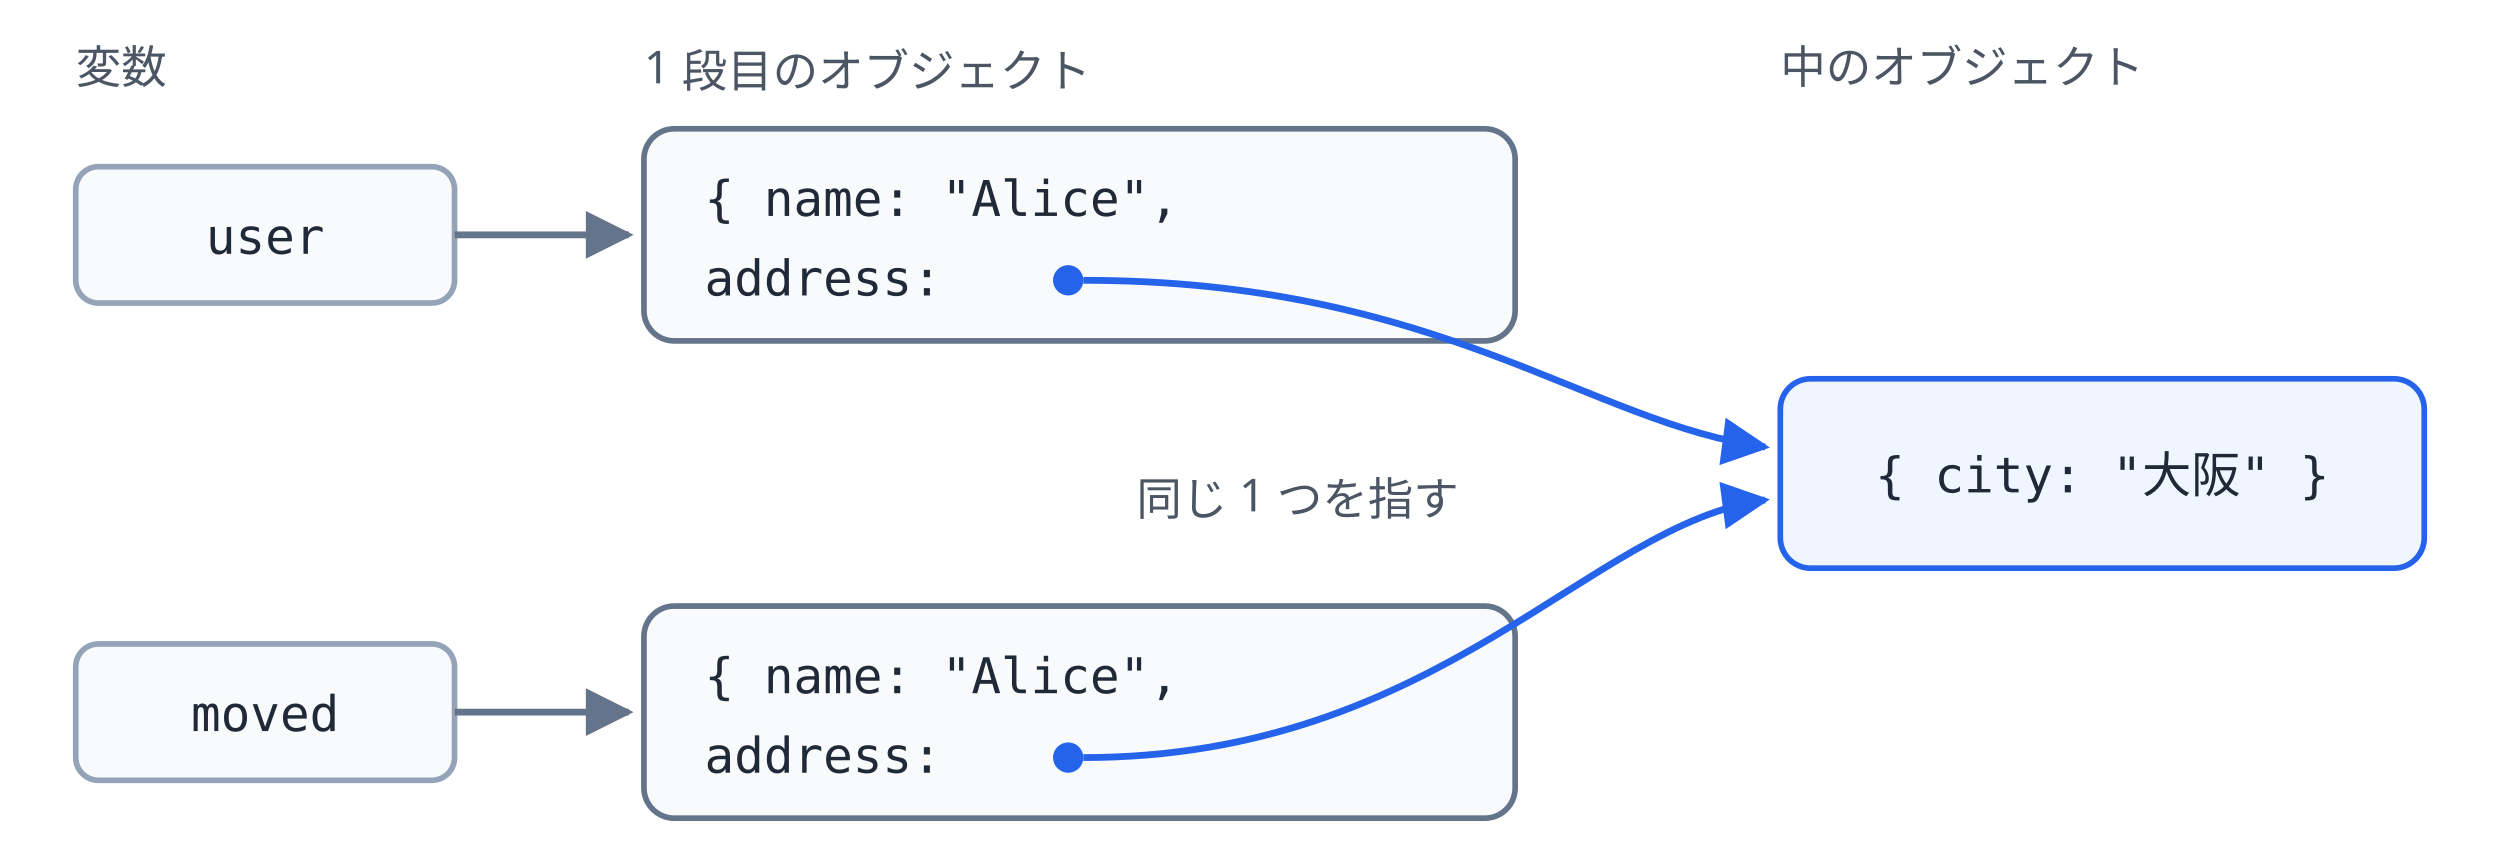
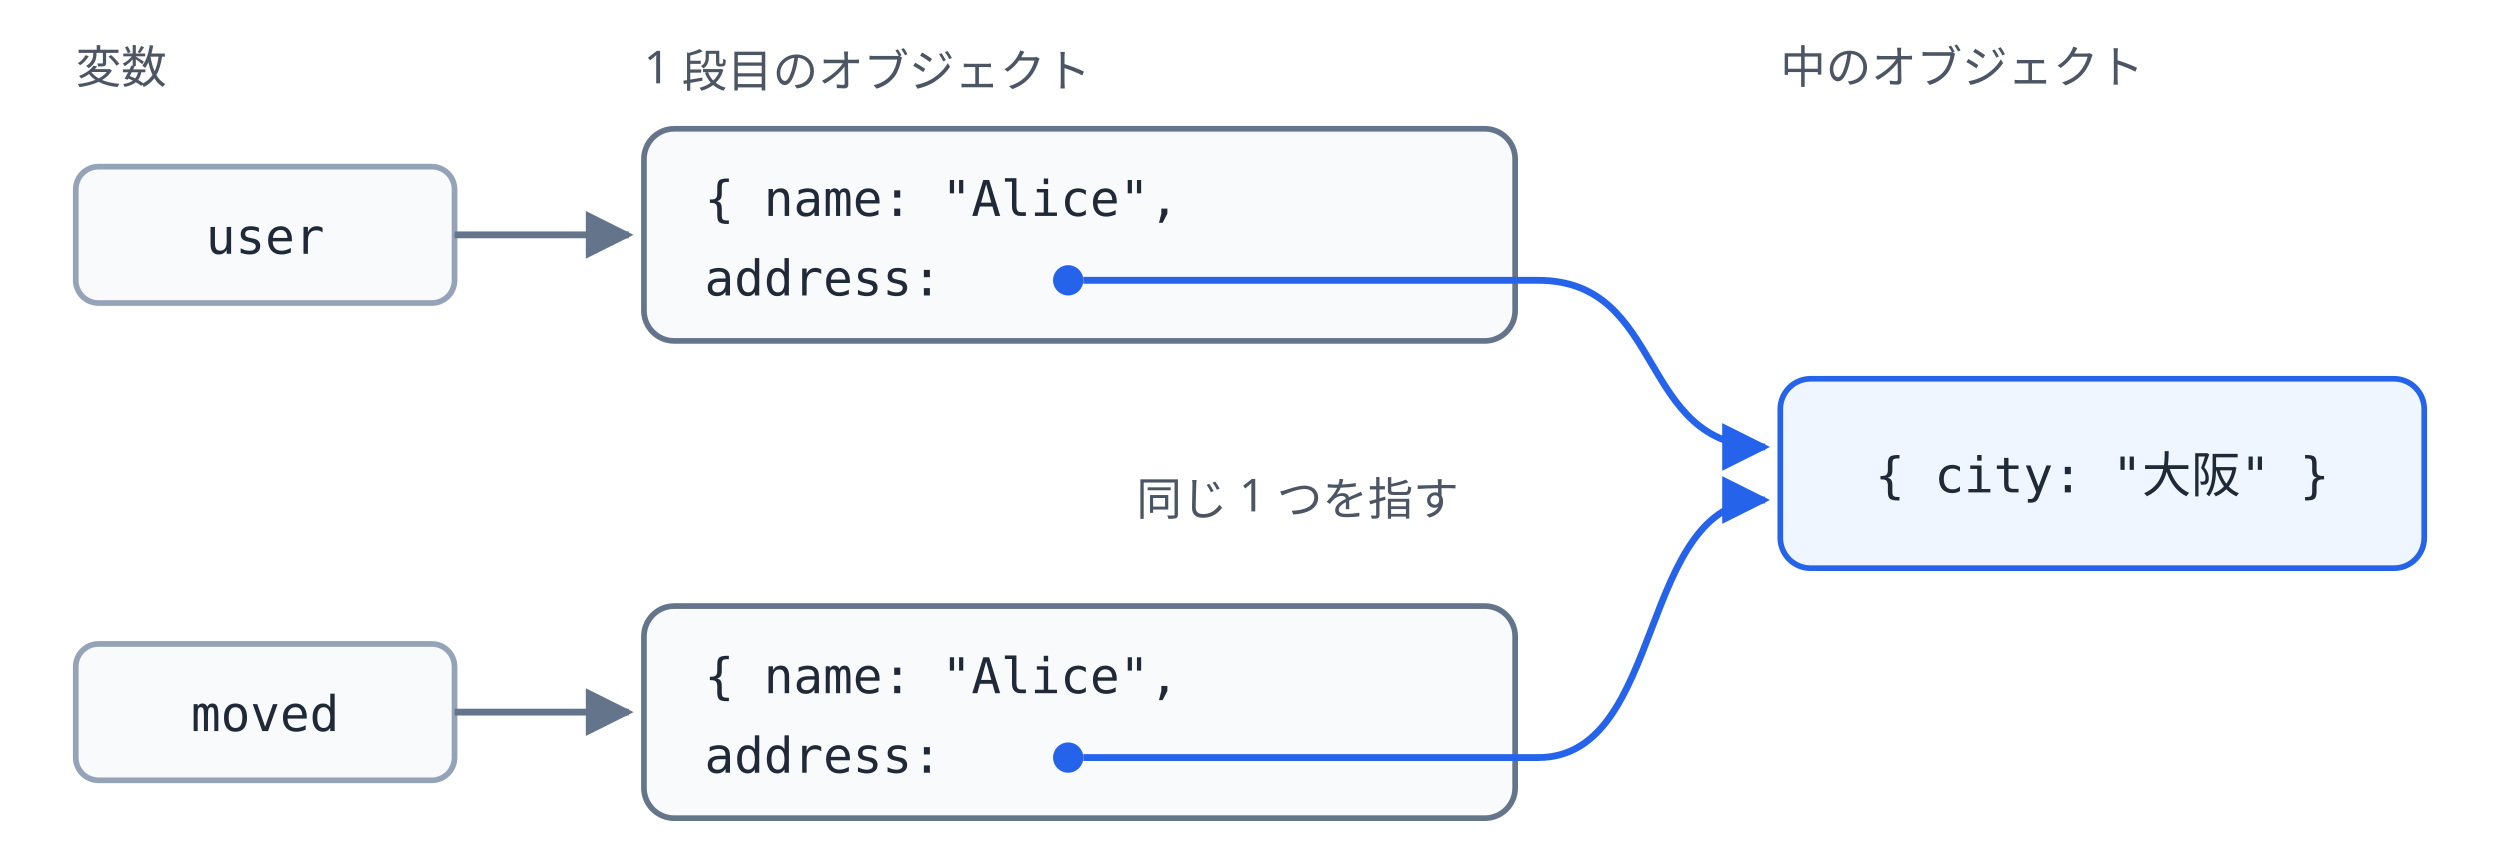
<svg xmlns="http://www.w3.org/2000/svg" viewBox="0 0 660 228" width="660" height="228" role="img" aria-labelledby="t d">
  <style>
    .txt { fill: #1f2937; font-family: "Hiragino Sans", "Noto Sans JP", "Yu Gothic", sans-serif; font-size: 13px; }
    .sub { fill: #4b5563; font-size: 12px; }
    .code { fill: #1f2937; font-family: ui-monospace, Menlo, Consolas, monospace; font-size: 13px; }
    .var { fill: #f8fafc; stroke: #94a3b8; stroke-width: 1.5; }
    .obj { fill: #eff6ff; stroke: #2563eb; stroke-width: 1.5; }
    .obj2 { fill: #f8fafc; stroke: #64748b; stroke-width: 1.5; }
    .line { fill: none; stroke: #2563eb; stroke-width: 1.8; }
    .line2 { fill: none; stroke: #64748b; stroke-width: 1.8; }
    .dot { fill: #2563eb; }
    .head { fill: #2563eb; }
    .head2 { fill: #64748b; }
    @media (prefers-color-scheme: dark) {
      .txt, .code { fill: #e5e7eb; }
      .sub { fill: #9ca3af; }
      .var { fill: #1e293b; stroke: #64748b; }
      .obj { fill: #172554; stroke: #60a5fa; }
      .obj2 { fill: #1e293b; stroke: #94a3b8; }
      .line { stroke: #60a5fa; }
      .line2 { stroke: #94a3b8; }
      .dot { fill: #60a5fa; }
      .head { fill: #60a5fa; }
      .head2 { fill: #94a3b8; }
    }
  </style>
  <defs>
    <marker id="a1" viewBox="0 0 10 10" refX="9" refY="5" markerWidth="7" markerHeight="7" orient="auto">
      <path class="head" d="M0,0 L10,5 L0,10 z" />
    </marker>
    <marker id="a2" viewBox="0 0 10 10" refX="9" refY="5" markerWidth="7" markerHeight="7" orient="auto">
      <path class="head2" d="M0,0 L10,5 L0,10 z" />
    </marker>
  </defs>
  <text class="txt sub" x="20" y="22">変数</text>
  <text class="txt sub" x="170" y="22">1 段目のオブジェクト</text>
  <text class="txt sub" x="470" y="22">中のオブジェクト</text>
  <rect class="var" x="20" y="44" width="100" height="36" rx="6" />
  <text class="code" x="70" y="67" text-anchor="middle">user</text>
  <rect class="var" x="20" y="170" width="100" height="36" rx="6" />
  <text class="code" x="70" y="193" text-anchor="middle">moved</text>
  <rect class="obj2" x="170" y="34" width="230" height="56" rx="8" />
  <text class="code" x="186" y="57">{ name: "Alice",</text>
  <text class="code" x="186" y="78">  address: </text>
  <circle class="dot" cx="282" cy="74" r="4" />
  <rect class="obj2" x="170" y="160" width="230" height="56" rx="8" />
  <text class="code" x="186" y="183">{ name: "Alice",</text>
  <text class="code" x="186" y="204">  address: </text>
  <circle class="dot" cx="282" cy="200" r="4" />
  <rect class="obj" x="470" y="100" width="170" height="50" rx="8" />
  <text class="code" x="555" y="130" text-anchor="middle">{ city: "大阪" }</text>
  <path class="line2" d="M120,62 L166,62" marker-end="url(#a2)" />
  <path class="line2" d="M120,188 L166,188" marker-end="url(#a2)" />
-   <path class="line" d="M286,74 C380,74 420,112 466,118" marker-end="url(#a1)" />
-   <path class="line" d="M286,200 C380,200 420,138 466,132" marker-end="url(#a1)" />
+   <path class="line" d="M286,74 H406 C440,74 432,118 466,118" marker-end="url(#a1)" />
+   <path class="line" d="M286,200 H406 C440,200 432,132 466,132" marker-end="url(#a1)" />
  <text class="txt sub" x="300" y="136">同じ 1 つを指す</text>
</svg>
